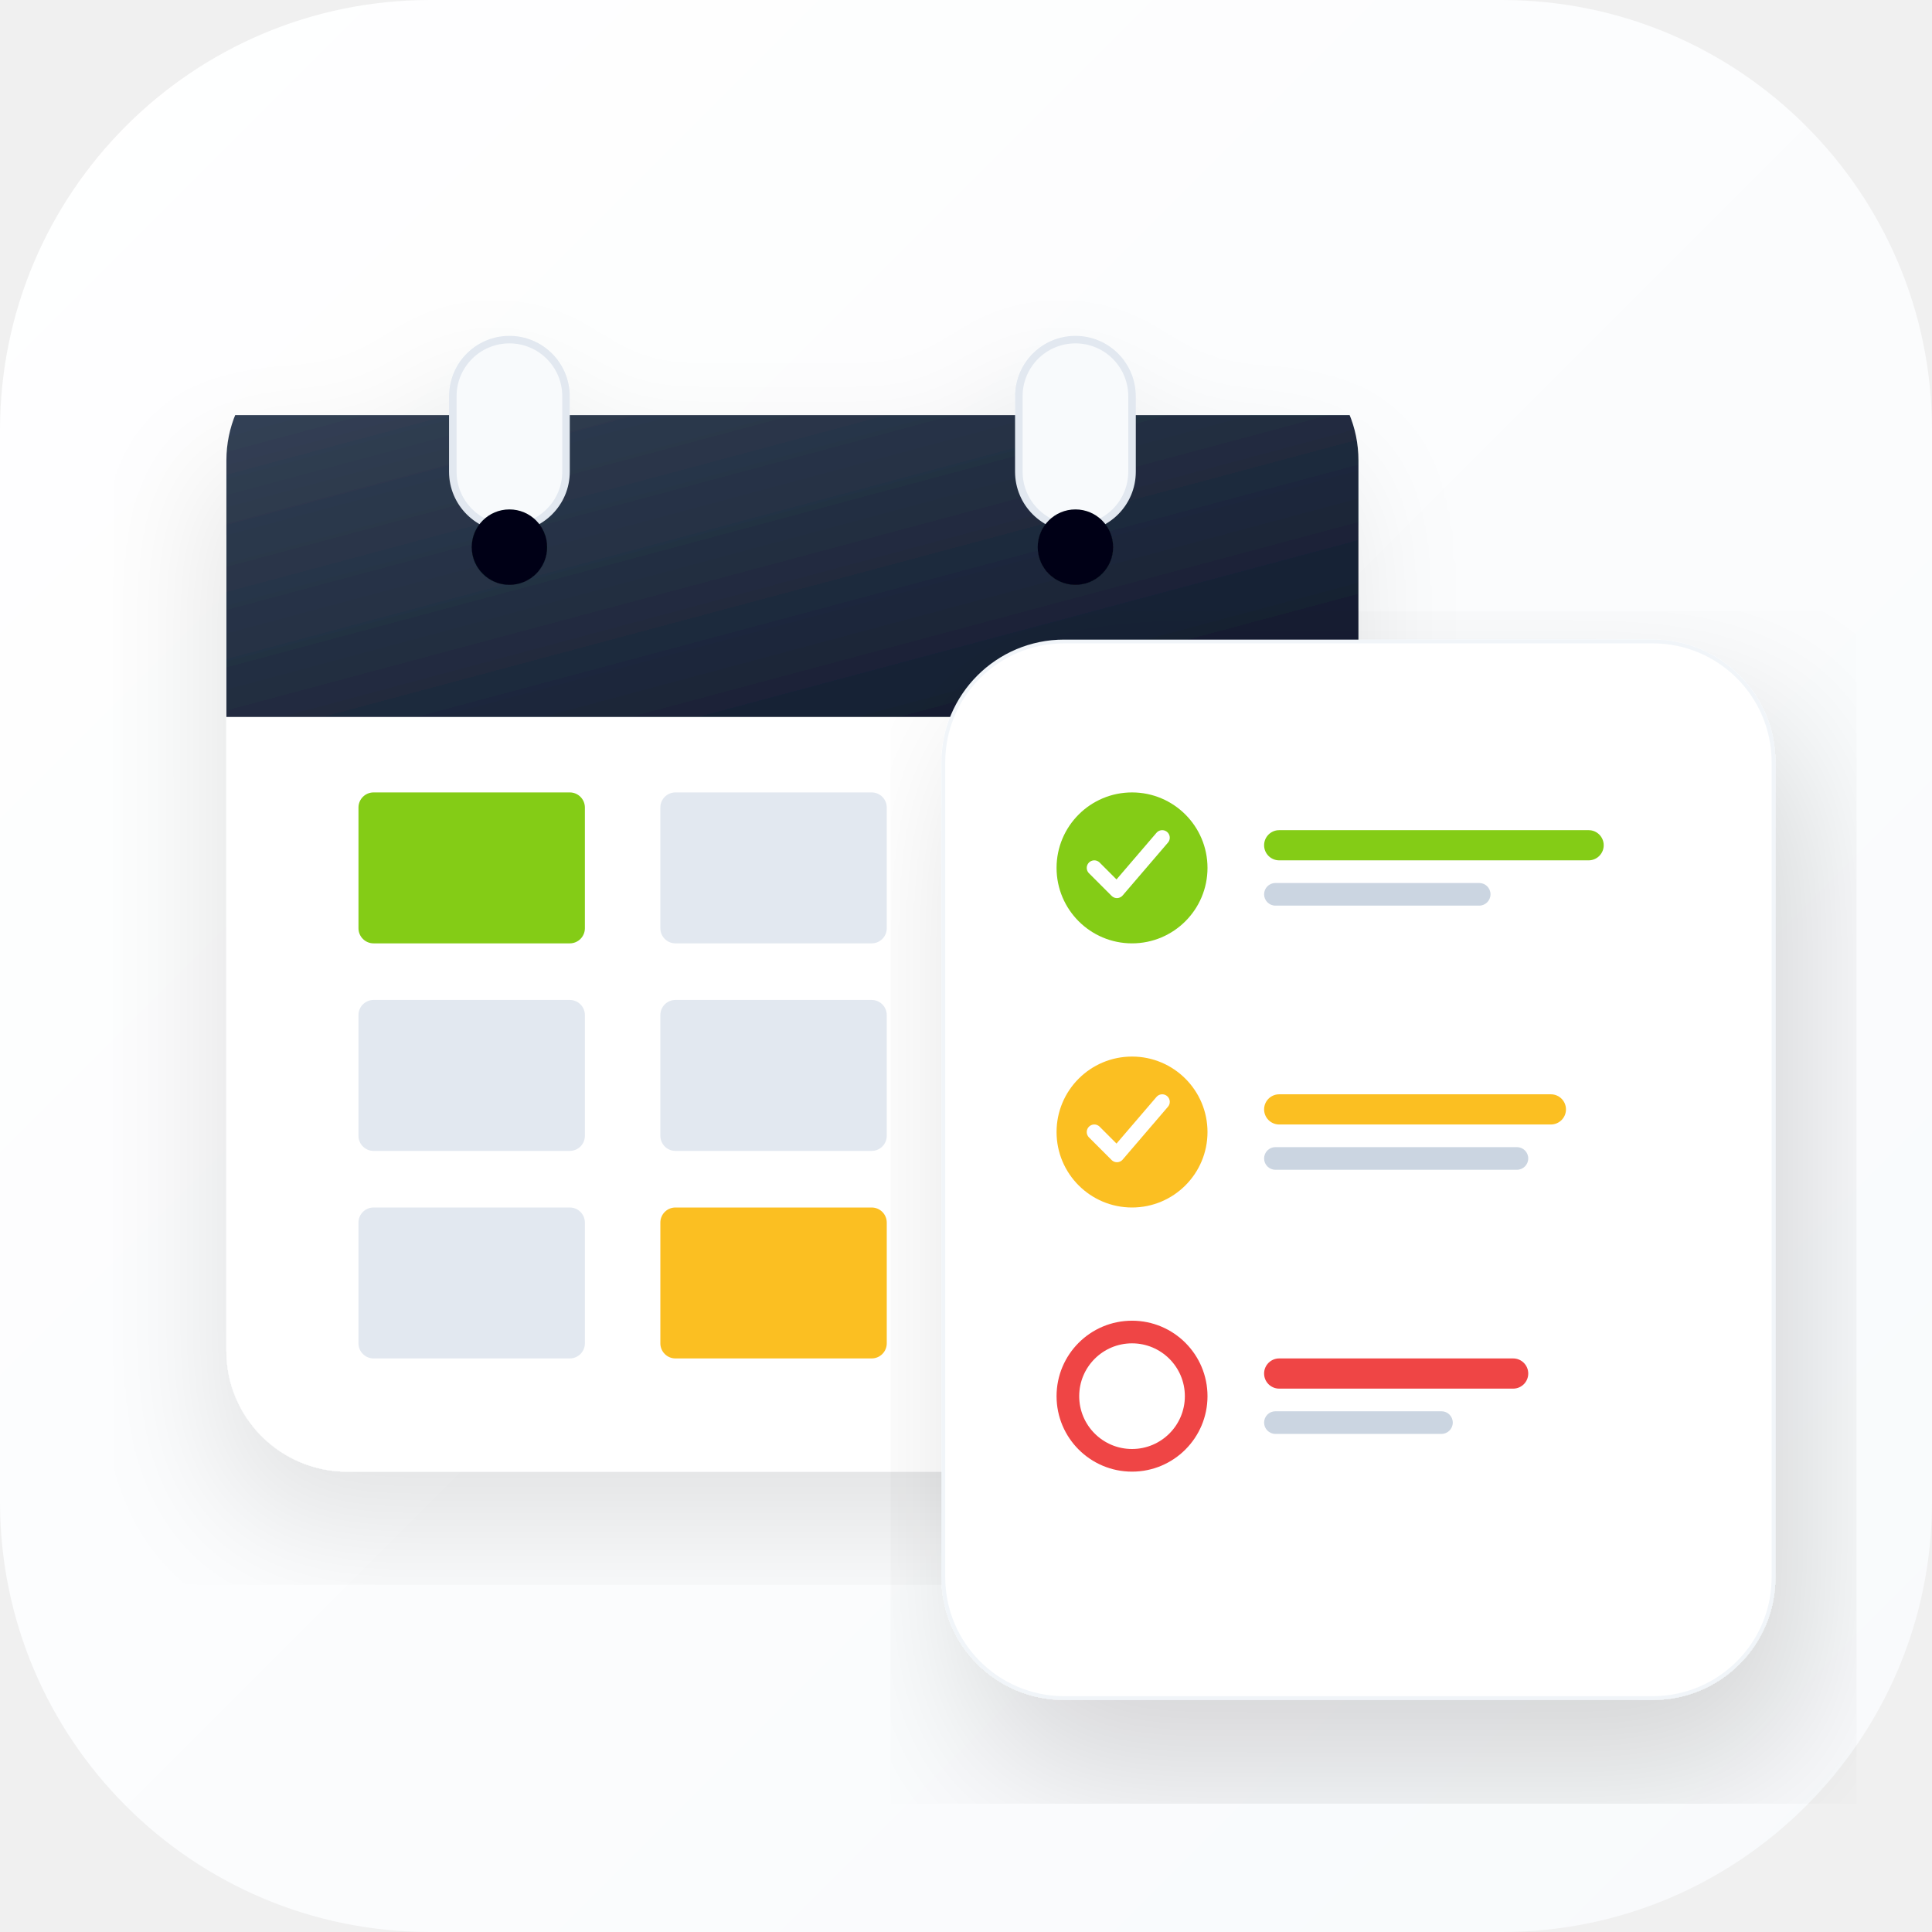
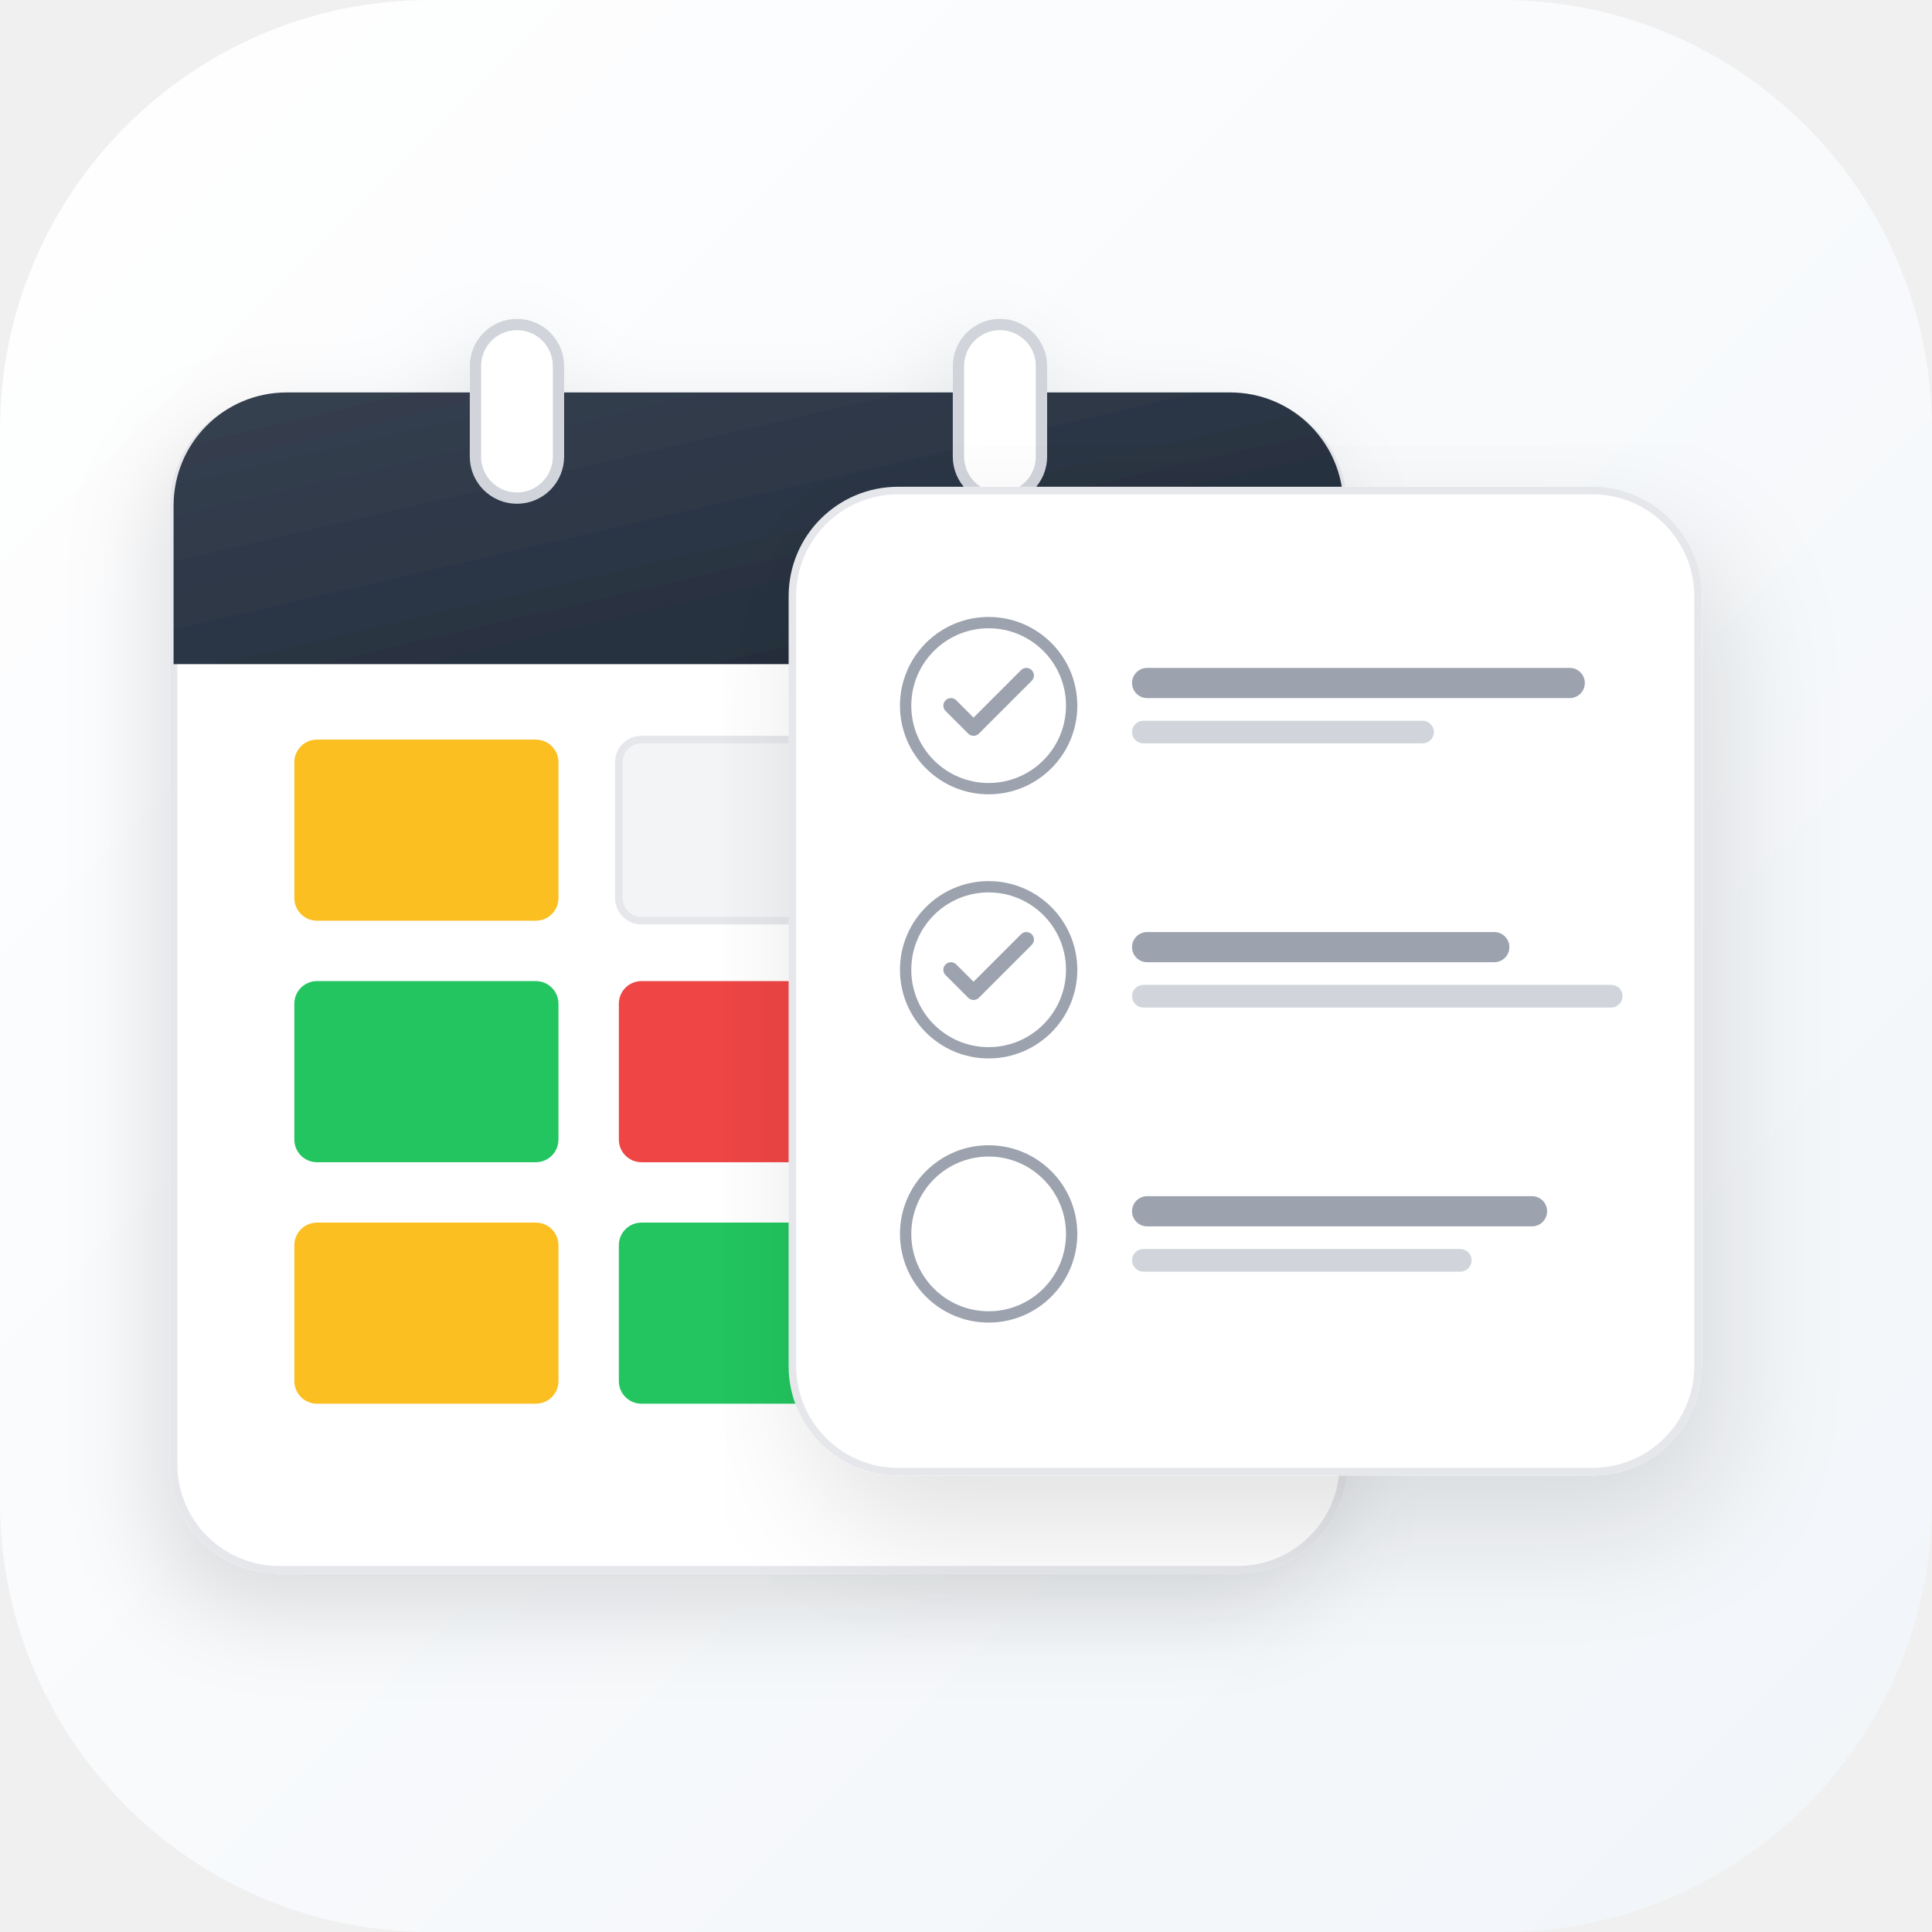
<svg xmlns="http://www.w3.org/2000/svg" viewBox="0 0 512 512">
  <defs>
    <linearGradient id="bg" x1="0%" y1="0%" x2="100%" y2="100%">
      <stop offset="0%" stop-color="#ffffff" />
-       <stop offset="100%" stop-color="#f8fafc" />
+       <stop offset="100%" stop-color="#f1f5f9" />
    </linearGradient>
    <linearGradient id="cal-black" x1="0%" y1="0%" x2="100%" y2="100%">
-       <stop offset="0%" stop-color="#334155" />
-       <stop offset="100%" stop-color="#0f172a" />
+       <stop offset="0%" stop-color="#374151" />
+       <stop offset="100%" stop-color="#1f2937" />
    </linearGradient>
-     <filter id="shadow-back" x="-10%" y="-10%" width="120%" height="120%">
-       <feDropShadow dx="-4" dy="16" stdDeviation="16" flood-color="#000000" flood-opacity="0.1" />
+     <filter id="shadow-back" x="-10%" y="-10%" width="130%" height="130%">
+       <feDropShadow dx="-4" dy="10" stdDeviation="12" flood-color="#000000" flood-opacity="0.12" />
    </filter>
-     <filter id="shadow-front" x="-10%" y="-10%" width="120%" height="120%">
-       <feDropShadow dx="8" dy="20" stdDeviation="20" flood-color="#000000" flood-opacity="0.15" />
+     <filter id="shadow-front" x="-10%" y="-10%" width="130%" height="130%">
+       <feDropShadow dx="6" dy="14" stdDeviation="16" flood-color="#000000" flood-opacity="0.12" />
    </filter>
-     <clipPath id="cal-clip">
-       <rect x="0" y="0" width="300" height="280" rx="32" />
-     </clipPath>
-     <clipPath id="todo-clip">
-       <rect x="0" y="0" width="220" height="280" rx="32" />
-     </clipPath>
  </defs>
  <rect width="512" height="512" rx="114" fill="url(#bg)" />
-   <g transform="translate(60, 90)">
-     <g filter="url(#shadow-back)">
-       <rect x="0" y="20" width="300" height="280" rx="32" fill="#ffffff" />
-       <rect x="0" y="20" width="300" height="80" fill="url(#cal-black)" clip-path="url(#cal-clip)" />
-       <rect x="60" y="0" width="30" height="50" rx="15" fill="#f8fafc" stroke="#e2e8f0" stroke-width="2" />
-       <circle cx="75" cy="55" r="10" fill="#020617" />
-       <rect x="210" y="0" width="30" height="50" rx="15" fill="#f8fafc" stroke="#e2e8f0" stroke-width="2" />
-       <circle cx="225" cy="55" r="10" fill="#020617" />
-       <g transform="translate(35, 120)">
-         <rect x="0" y="0" width="60" height="40" rx="4" fill="#84cc16" />
-         <rect x="80" y="0" width="60" height="40" rx="4" fill="#e2e8f0" />
-         <rect x="160" y="0" width="60" height="40" rx="4" fill="#e2e8f0" />
-         <rect x="0" y="55" width="60" height="40" rx="4" fill="#e2e8f0" />
-         <rect x="80" y="55" width="60" height="40" rx="4" fill="#e2e8f0" />
-         <rect x="160" y="55" width="60" height="40" rx="4" fill="#e2e8f0" />
-         <rect x="0" y="110" width="60" height="40" rx="4" fill="#e2e8f0" />
-         <rect x="80" y="110" width="60" height="40" rx="4" fill="#fbbf24" />
-         <rect x="160" y="110" width="60" height="40" rx="4" fill="#ef4444" />
-       </g>
+   <g transform="translate(46, 76)" filter="url(#shadow-back)">
+     <rect x="0" y="30" width="310" height="310" rx="28" fill="#ffffff" stroke="#e5e7eb" stroke-width="2" />
+     <path d="M 0 58 C 0 41.4 13.4 28 30 28 L 280 28 C 296.6 28 310 41.4 310 58 L 310 100 L 0 100 Z" fill="url(#cal-black)" />
+     <rect x="80" y="10" width="22" height="46" rx="11" fill="#ffffff" stroke="#d1d5db" stroke-width="3" />
+     <rect x="208" y="10" width="22" height="46" rx="11" fill="#ffffff" stroke="#d1d5db" stroke-width="3" />
+     <g transform="translate(32, 120)">
+       <rect x="0" y="0" width="70" height="48" rx="6" fill="#fbbf24" />
+       <rect x="86" y="0" width="70" height="48" rx="6" fill="#f3f4f6" stroke="#e5e7eb" stroke-width="2" />
+       <rect x="172" y="0" width="70" height="48" rx="6" fill="#4ade80" />
+       <rect x="0" y="64" width="70" height="48" rx="6" fill="#22c55e" />
+       <rect x="86" y="64" width="70" height="48" rx="6" fill="#ef4444" />
+       <rect x="172" y="64" width="70" height="48" rx="6" fill="#f3f4f6" stroke="#e5e7eb" stroke-width="2" />
+       <rect x="0" y="128" width="70" height="48" rx="6" fill="#fbbf24" />
+       <rect x="86" y="128" width="70" height="48" rx="6" fill="#22c55e" />
+       <rect x="172" y="128" width="70" height="48" rx="6" fill="#16a34a" />
    </g>
-     <g transform="translate(190, 80)" filter="url(#shadow-front)">
-       <rect x="0" y="0" width="220" height="280" rx="32" fill="#ffffff" stroke="#f1f5f9" stroke-width="1" />
-       <g transform="translate(30, 40)">
-         <circle cx="20" cy="20" r="20" fill="#84cc16" />
-         <path d="M 10 20 L 16 26 L 28 12" fill="none" stroke="#ffffff" stroke-width="4" stroke-linecap="round" stroke-linejoin="round" />
-         <rect x="55" y="10" width="90" height="8" rx="4" fill="#84cc16" />
-         <rect x="55" y="24" width="60" height="6" rx="3" fill="#cbd5e1" />
-       </g>
-       <g transform="translate(30, 110)">
-         <circle cx="20" cy="20" r="20" fill="#fbbf24" />
-         <path d="M 10 20 L 16 26 L 28 12" fill="none" stroke="#ffffff" stroke-width="4" stroke-linecap="round" stroke-linejoin="round" />
-         <rect x="55" y="10" width="80" height="8" rx="4" fill="#fbbf24" />
-         <rect x="55" y="24" width="70" height="6" rx="3" fill="#cbd5e1" />
-       </g>
-       <g transform="translate(30, 180)">
-         <circle cx="20" cy="20" r="17" fill="none" stroke="#ef4444" stroke-width="6" />
-         <rect x="55" y="10" width="70" height="8" rx="4" fill="#ef4444" />
-         <rect x="55" y="24" width="50" height="6" rx="3" fill="#cbd5e1" />
-       </g>
+   </g>
+   <g transform="translate(210, 130)" filter="url(#shadow-front)">
+     <rect x="0" y="0" width="240" height="260" rx="28" fill="#ffffff" stroke="#e5e7eb" stroke-width="2" />
+     <g transform="translate(30, 35)">
+       <circle cx="22" cy="22" r="22" fill="none" stroke="#9ca3af" stroke-width="3" />
+       <path d="M 12 22 L 18 28 L 32 14" fill="none" stroke="#9ca3af" stroke-width="4" stroke-linecap="round" stroke-linejoin="round" />
+       <rect x="60" y="12" width="120" height="8" rx="4" fill="#9ca3af" />
+       <rect x="60" y="26" width="80" height="6" rx="3" fill="#d1d5db" />
+     </g>
+     <g transform="translate(30, 105)">
+       <circle cx="22" cy="22" r="22" fill="none" stroke="#9ca3af" stroke-width="3" />
+       <path d="M 12 22 L 18 28 L 32 14" fill="none" stroke="#9ca3af" stroke-width="4" stroke-linecap="round" stroke-linejoin="round" />
+       <rect x="60" y="12" width="100" height="8" rx="4" fill="#9ca3af" />
+       <rect x="60" y="26" width="130" height="6" rx="3" fill="#d1d5db" />
+     </g>
+     <g transform="translate(30, 175)">
+       <circle cx="22" cy="22" r="22" fill="none" stroke="#9ca3af" stroke-width="3" />
+       <rect x="60" y="12" width="110" height="8" rx="4" fill="#9ca3af" />
+       <rect x="60" y="26" width="90" height="6" rx="3" fill="#d1d5db" />
    </g>
  </g>
</svg>
